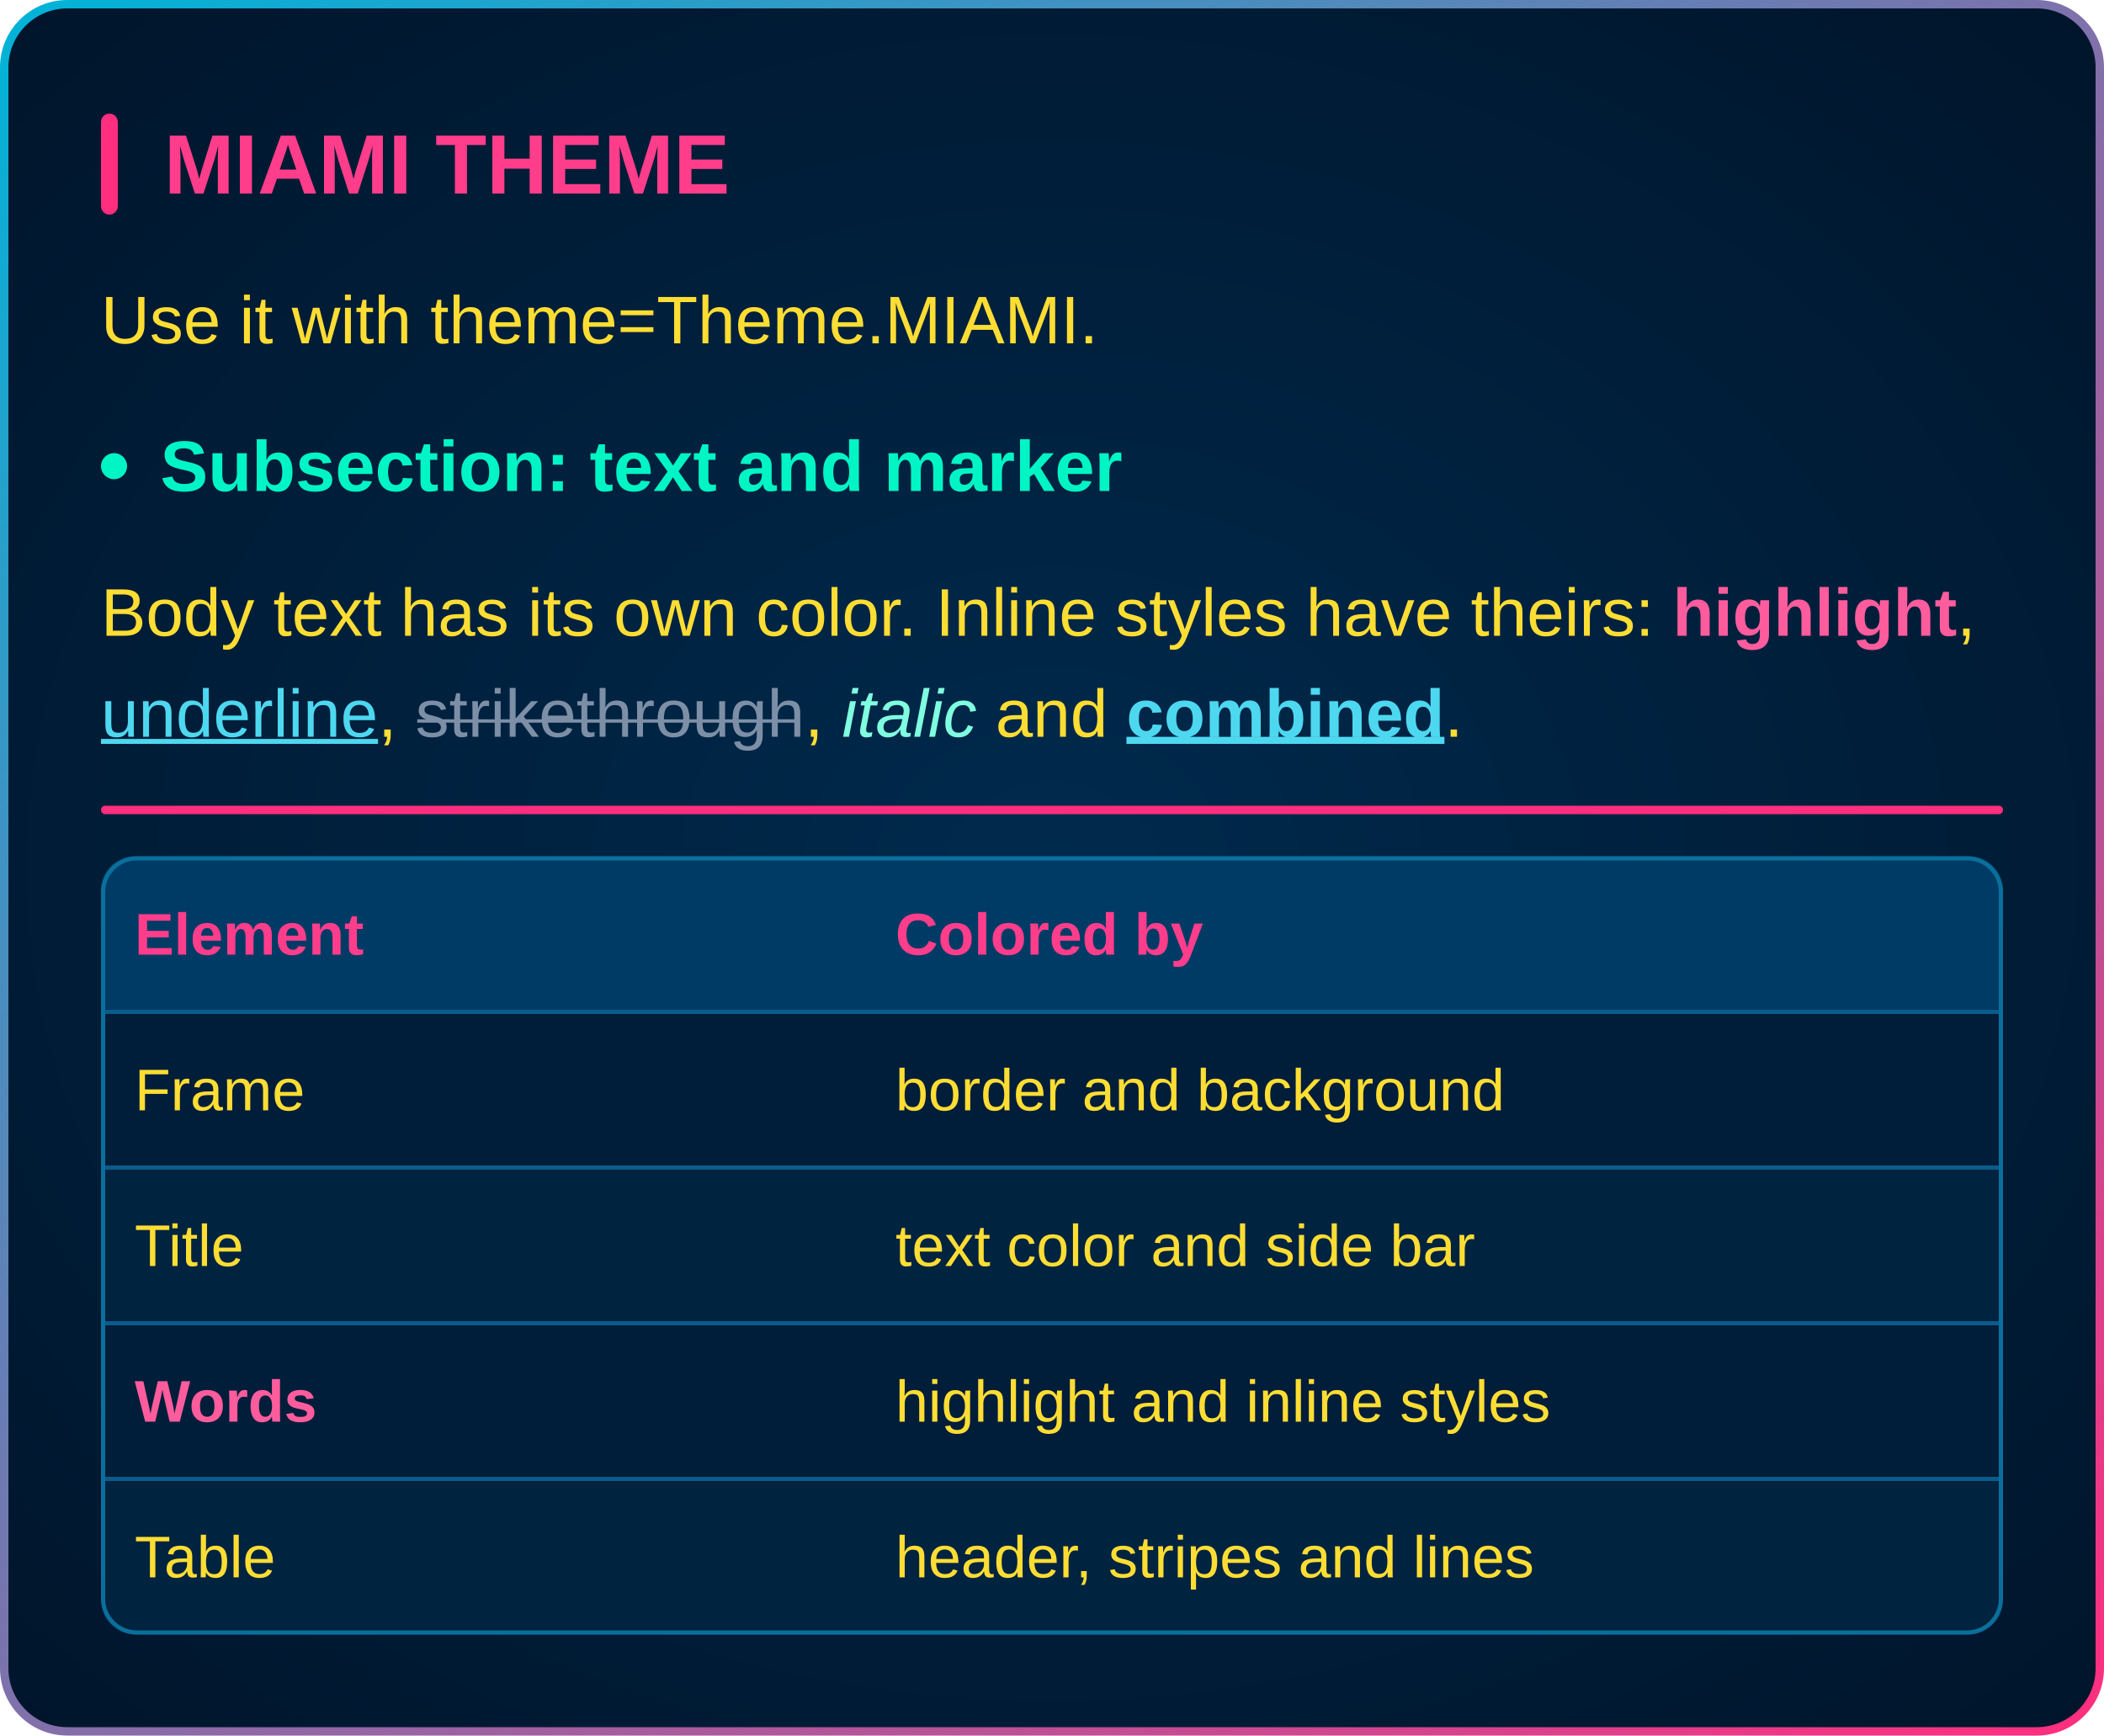
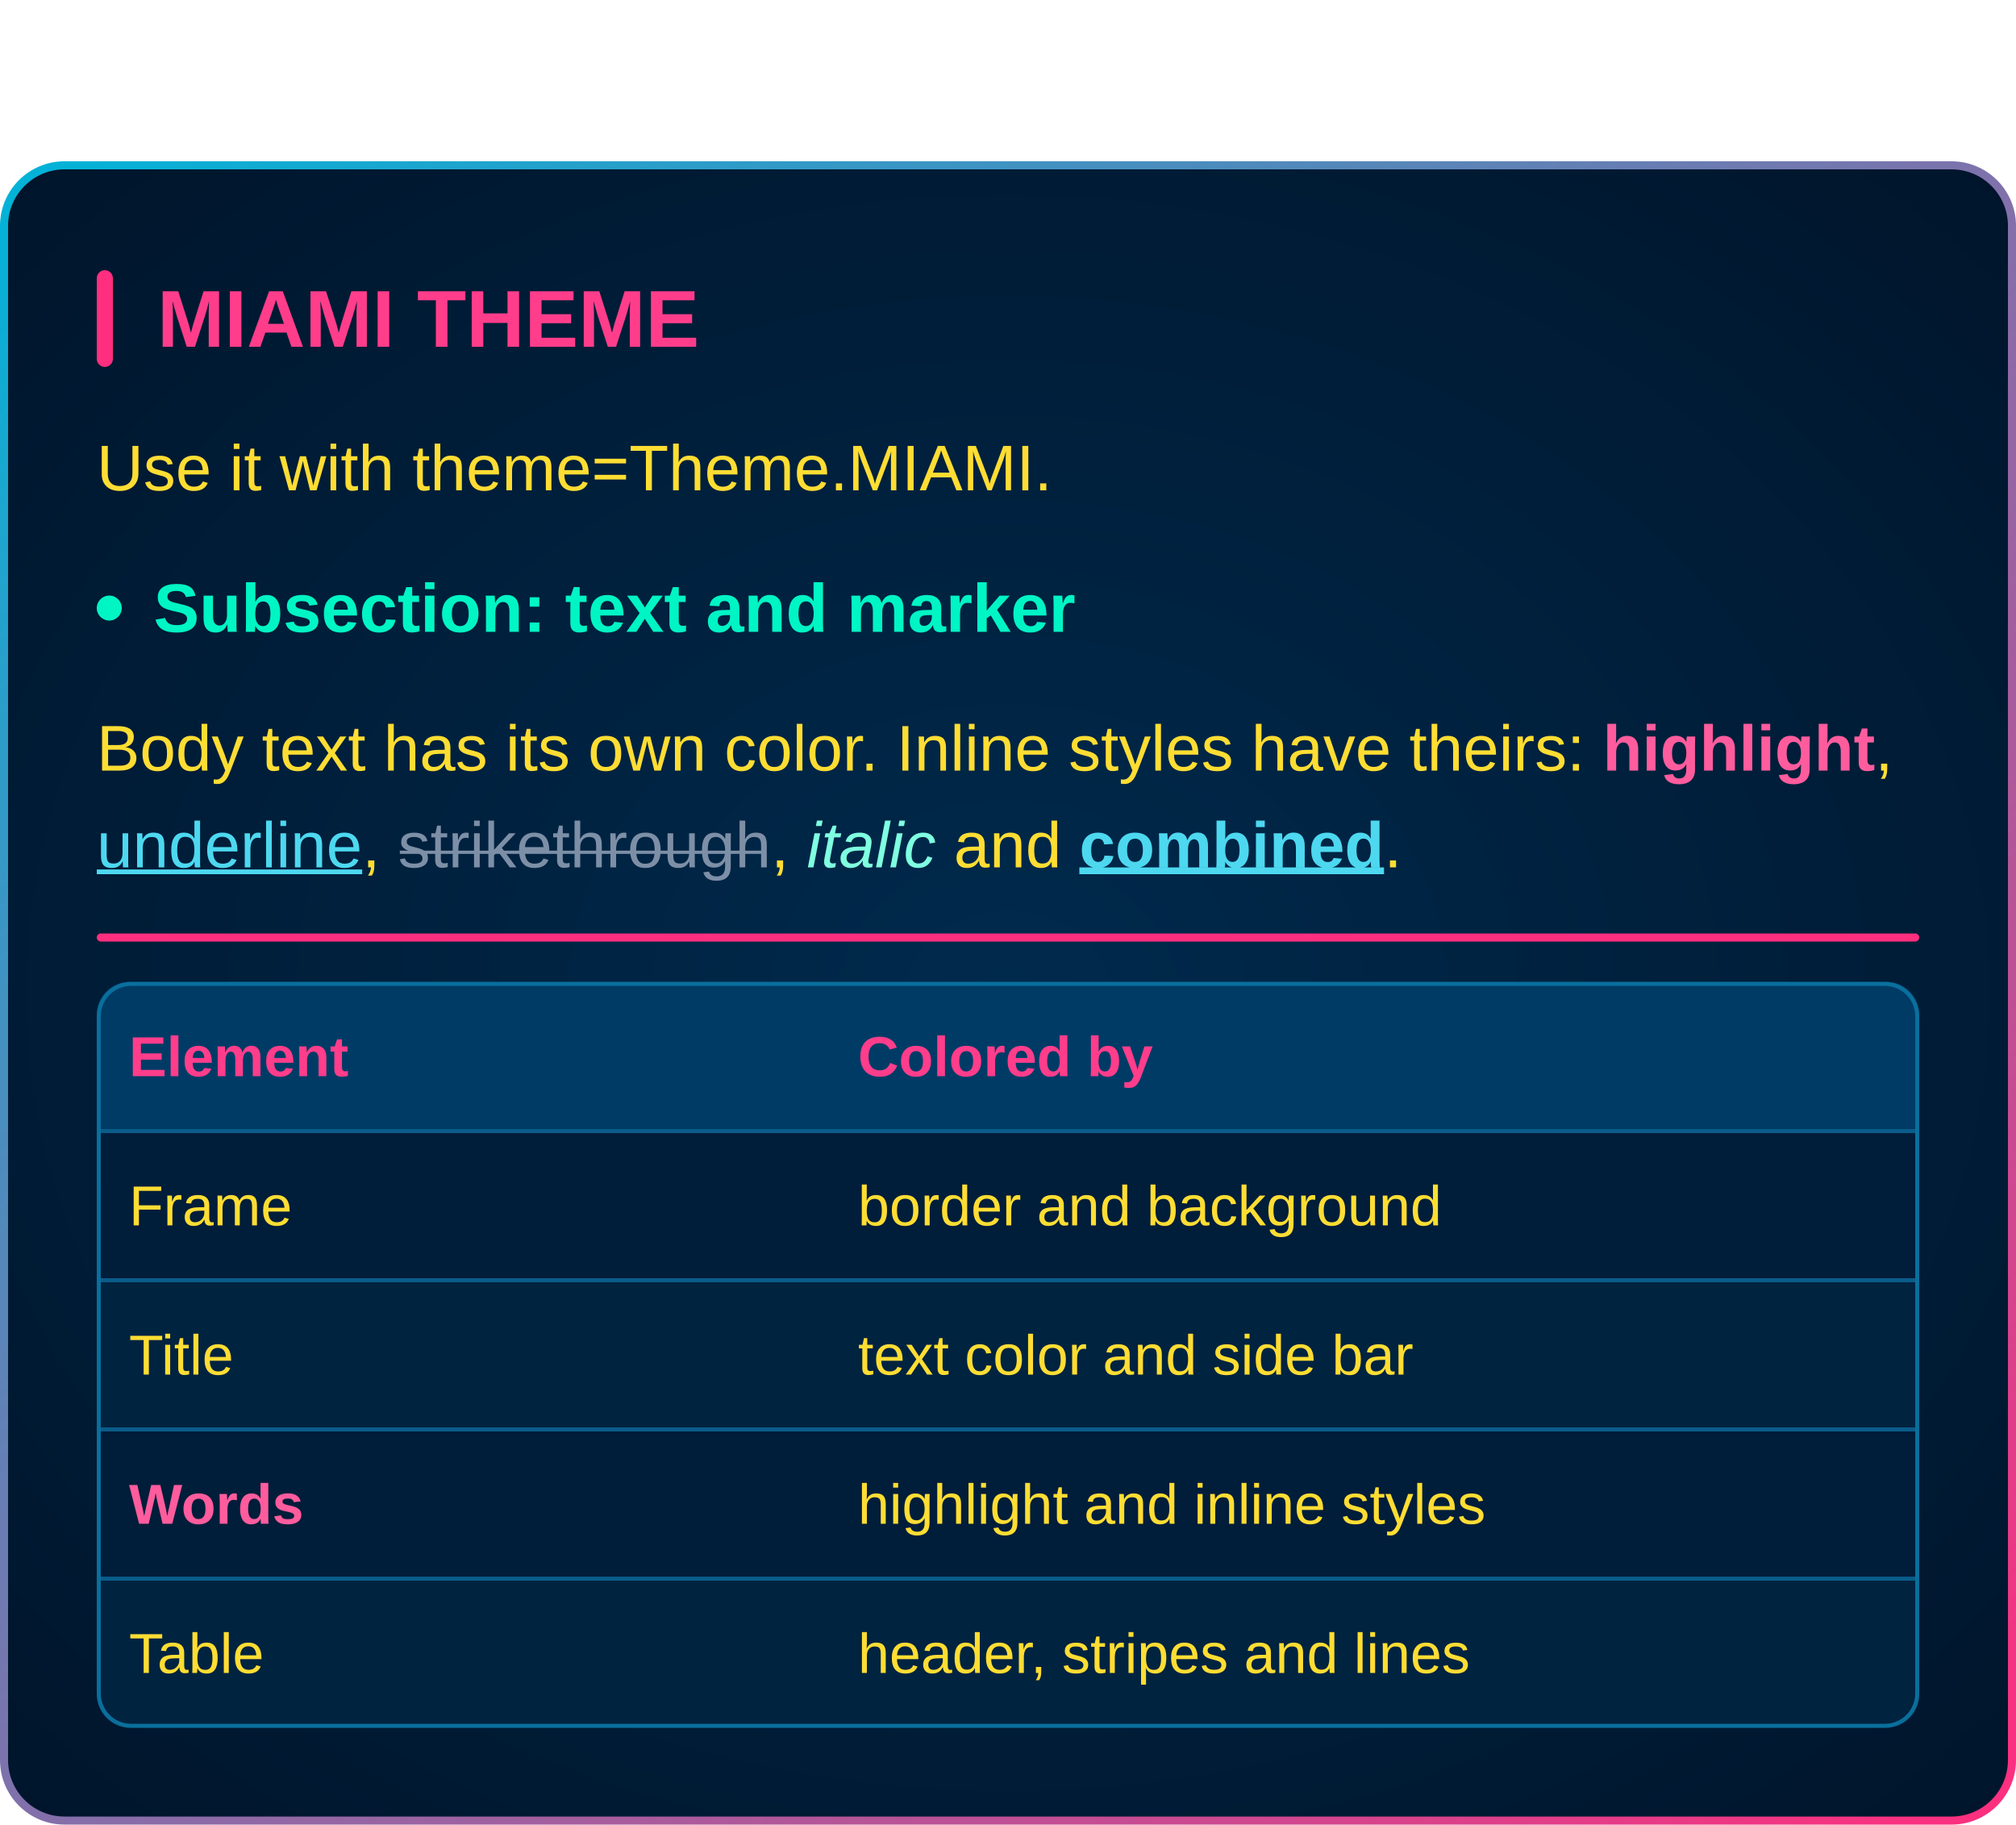
- <svg xmlns="http://www.w3.org/2000/svg" width="500" height="412.5" viewBox="0 0 500 412.5">
+ <svg xmlns="http://www.w3.org/2000/svg" width="500" height="452.5" viewBox="0 0 500 452.5">
  <style>
- @keyframes entry {
-   from { opacity: 0; transform: translateY(-24px); } to { opacity: 1; transform: none; }
+ @keyframes drop-dc5e0af1 {
+ 0% { opacity: 0; transform: translate(0px, -40px) scale(1); } 100% { opacity: 1; transform: translate(0px, 0px) scale(1); }
}
- .entry {
-   animation: entry 0.8s ease-out both;
+ .drop-dc5e0af1 {
+   animation: drop-dc5e0af1 0.8s cubic-bezier(0.22, 1, 0.36, 1) 0s 1 both;
  transform-box: fill-box;
  transform-origin: center;
}
@media (prefers-reduced-motion: reduce) {
-   .entry { animation: none; }
+   .drop-dc5e0af1 { animation: none; }
}
</style>
-   <g class="entry">
-     <defs>
-       <radialGradient id="background" cx="0.5" cy="0.5" r="0.7">
-         <stop offset="0" stop-color="#002A4D" />
-         <stop offset="1" stop-color="#00152B" />
-       </radialGradient>
-       <linearGradient id="border" x1="0" y1="0" x2="1" y2="1">
-         <stop offset="0" stop-color="#00B4D8" />
-         <stop offset="1" stop-color="#FF2E7E" />
-       </linearGradient>
-     </defs>
-     <rect x="1" y="1" width="498" height="410.5" rx="15" fill="url(#background)" stroke="none" stroke-width="2" />
-     <rect x="1" y="1" width="498" height="410.5" rx="15" fill="none" stroke="url(#border)" stroke-width="2" />
-     <g font-family="Arial, Helvetica, sans-serif">
-       <rect x="24.0" y="27.0" width="4" height="24.0" rx="2" fill="#FF2E7E" />
-       <text x="39.0" y="46.0" font-size="20" fill="#FF3D8B" font-weight="700">MIAMI THEME</text>
-       <text x="24.0" y="81.6" font-size="16" fill="#FFDD33">Use it with theme=Theme.MIAMI.</text>
-       <circle cx="27.1" cy="110.8" r="3.1" fill="#00F5C4" />
-       <text x="38.1" y="116.7" font-size="17" fill="#00F5C4" font-weight="700">Subsection: text and marker</text>
-       <text x="24.0" y="151.1" font-size="16" fill="#FFDD33">Body text has its own color. Inline styles have theirs: <tspan fill="#FF5C9D" font-weight="700">highlight</tspan>,</text>
-       <text x="24.0" y="175.1" font-size="16" fill="#FFDD33">
-         <tspan fill="#4DD8F0" text-decoration="underline">underline</tspan>, <tspan fill="#7D8FA6" text-decoration="line-through">strikethrough</tspan>, <tspan fill="#7FFFE0" font-style="italic">italic</tspan> and <tspan fill="#4DD8F0" font-weight="700" text-decoration="underline">combined</tspan>.</text>
-       <rect x="24.0" y="191.5" width="452.0" height="2" rx="1" fill="#FF2E7E" />
-       <clipPath id="table-clip-24-204">
-         <rect x="24.0" y="203.5" width="452.0" height="185.0" rx="8" />
-       </clipPath>
-       <g clip-path="url(#table-clip-24-204)">
-         <rect x="24.0" y="203.5" width="452.0" height="185.0" fill="#001D3A" />
-         <rect x="24.0" y="203.5" width="452.0" height="37.0" fill="#003B66" />
-         <rect x="24.0" y="277.5" width="452.0" height="37.0" fill="#002340" />
-         <rect x="24.0" y="351.5" width="452.0" height="37.0" fill="#002340" />
+   <g transform="translate(0 40)">
+     <g class="drop-dc5e0af1">
+       <defs>
+         <radialGradient id="background" cx="0.5" cy="0.5" r="0.7">
+           <stop offset="0" stop-color="#002A4D" />
+           <stop offset="1" stop-color="#00152B" />
+         </radialGradient>
+         <linearGradient id="border" x1="0" y1="0" x2="1" y2="1">
+           <stop offset="0" stop-color="#00B4D8" />
+           <stop offset="1" stop-color="#FF2E7E" />
+         </linearGradient>
+       </defs>
+       <rect x="1" y="1" width="498" height="410.5" rx="15" fill="url(#background)" stroke="none" stroke-width="2" />
+       <rect x="1" y="1" width="498" height="410.5" rx="15" fill="none" stroke="url(#border)" stroke-width="2" />
+       <g font-family="Arial, Helvetica, sans-serif">
+         <rect x="24.0" y="27.0" width="4" height="24.0" rx="2" fill="#FF2E7E" />
+         <text x="39.0" y="46.0" font-size="20" fill="#FF3D8B" font-weight="700">MIAMI THEME</text>
+         <text x="24.0" y="81.6" font-size="16" fill="#FFDD33">Use it with theme=Theme.MIAMI.</text>
+         <circle cx="27.1" cy="110.8" r="3.1" fill="#00F5C4" />
+         <text x="38.1" y="116.7" font-size="17" fill="#00F5C4" font-weight="700">Subsection: text and marker</text>
+         <text x="24.0" y="151.1" font-size="16" fill="#FFDD33">Body text has its own color. Inline styles have theirs: <tspan fill="#FF5C9D" font-weight="700">highlight</tspan>,</text>
+         <text x="24.0" y="175.1" font-size="16" fill="#FFDD33">
+           <tspan fill="#4DD8F0" text-decoration="underline">underline</tspan>, <tspan fill="#7D8FA6" text-decoration="line-through">strikethrough</tspan>, <tspan fill="#7FFFE0" font-style="italic">italic</tspan> and <tspan fill="#4DD8F0" font-weight="700" text-decoration="underline">combined</tspan>.</text>
+         <rect x="24.0" y="191.5" width="452.0" height="2" rx="1" fill="#FF2E7E" />
+         <clipPath id="table-clip-24-204">
+           <rect x="24.0" y="203.5" width="452.0" height="185.0" rx="8" />
+         </clipPath>
+         <g clip-path="url(#table-clip-24-204)">
+           <rect x="24.0" y="203.5" width="452.0" height="185.0" fill="#001D3A" />
+           <rect x="24.0" y="203.5" width="452.0" height="37.0" fill="#003B66" />
+           <rect x="24.0" y="277.5" width="452.0" height="37.0" fill="#002340" />
+           <rect x="24.0" y="351.5" width="452.0" height="37.0" fill="#002340" />
+         </g>
+         <line x1="24.0" y1="240.5" x2="476.0" y2="240.5" stroke="#0A5C8A" stroke-width="1" />
+         <line x1="24.0" y1="277.5" x2="476.0" y2="277.5" stroke="#0A5C8A" stroke-width="1" />
+         <line x1="24.0" y1="314.5" x2="476.0" y2="314.5" stroke="#0A5C8A" stroke-width="1" />
+         <line x1="24.0" y1="351.5" x2="476.0" y2="351.5" stroke="#0A5C8A" stroke-width="1" />
+         <text x="32.0" y="226.9" font-size="14" fill="#FF3D8B" font-weight="700">Element</text>
+         <text x="212.8" y="226.9" font-size="14" fill="#FF3D8B" font-weight="700">Colored by</text>
+         <text x="32.0" y="263.9" font-size="14" fill="#FFDD33">Frame</text>
+         <text x="212.8" y="263.9" font-size="14" fill="#FFDD33">border and background</text>
+         <text x="32.0" y="300.9" font-size="14" fill="#FFDD33">Title</text>
+         <text x="212.8" y="300.9" font-size="14" fill="#FFDD33">text color and side bar</text>
+         <text x="32.0" y="337.9" font-size="14" fill="#FFDD33">
+           <tspan fill="#FF5C9D" font-weight="700">Words</tspan>
+         </text>
+         <text x="212.8" y="337.9" font-size="14" fill="#FFDD33">highlight and inline styles</text>
+         <text x="32.0" y="374.9" font-size="14" fill="#FFDD33">Table</text>
+         <text x="212.8" y="374.9" font-size="14" fill="#FFDD33">header, stripes and lines</text>
+         <rect x="24.5" y="204.0" width="451.0" height="184.0" rx="8" fill="none" stroke="#0A6F9C" stroke-width="1" />
      </g>
-       <line x1="24.0" y1="240.5" x2="476.0" y2="240.5" stroke="#0A5C8A" stroke-width="1" />
-       <line x1="24.0" y1="277.5" x2="476.0" y2="277.5" stroke="#0A5C8A" stroke-width="1" />
-       <line x1="24.0" y1="314.5" x2="476.0" y2="314.5" stroke="#0A5C8A" stroke-width="1" />
-       <line x1="24.0" y1="351.5" x2="476.0" y2="351.5" stroke="#0A5C8A" stroke-width="1" />
-       <text x="32.0" y="226.9" font-size="14" fill="#FF3D8B" font-weight="700">Element</text>
-       <text x="212.8" y="226.9" font-size="14" fill="#FF3D8B" font-weight="700">Colored by</text>
-       <text x="32.0" y="263.9" font-size="14" fill="#FFDD33">Frame</text>
-       <text x="212.8" y="263.9" font-size="14" fill="#FFDD33">border and background</text>
-       <text x="32.0" y="300.9" font-size="14" fill="#FFDD33">Title</text>
-       <text x="212.8" y="300.9" font-size="14" fill="#FFDD33">text color and side bar</text>
-       <text x="32.0" y="337.9" font-size="14" fill="#FFDD33">
-         <tspan fill="#FF5C9D" font-weight="700">Words</tspan>
-       </text>
-       <text x="212.8" y="337.9" font-size="14" fill="#FFDD33">highlight and inline styles</text>
-       <text x="32.0" y="374.9" font-size="14" fill="#FFDD33">Table</text>
-       <text x="212.8" y="374.9" font-size="14" fill="#FFDD33">header, stripes and lines</text>
-       <rect x="24.5" y="204.0" width="451.0" height="184.0" rx="8" fill="none" stroke="#0A6F9C" stroke-width="1" />
    </g>
  </g>
</svg>
